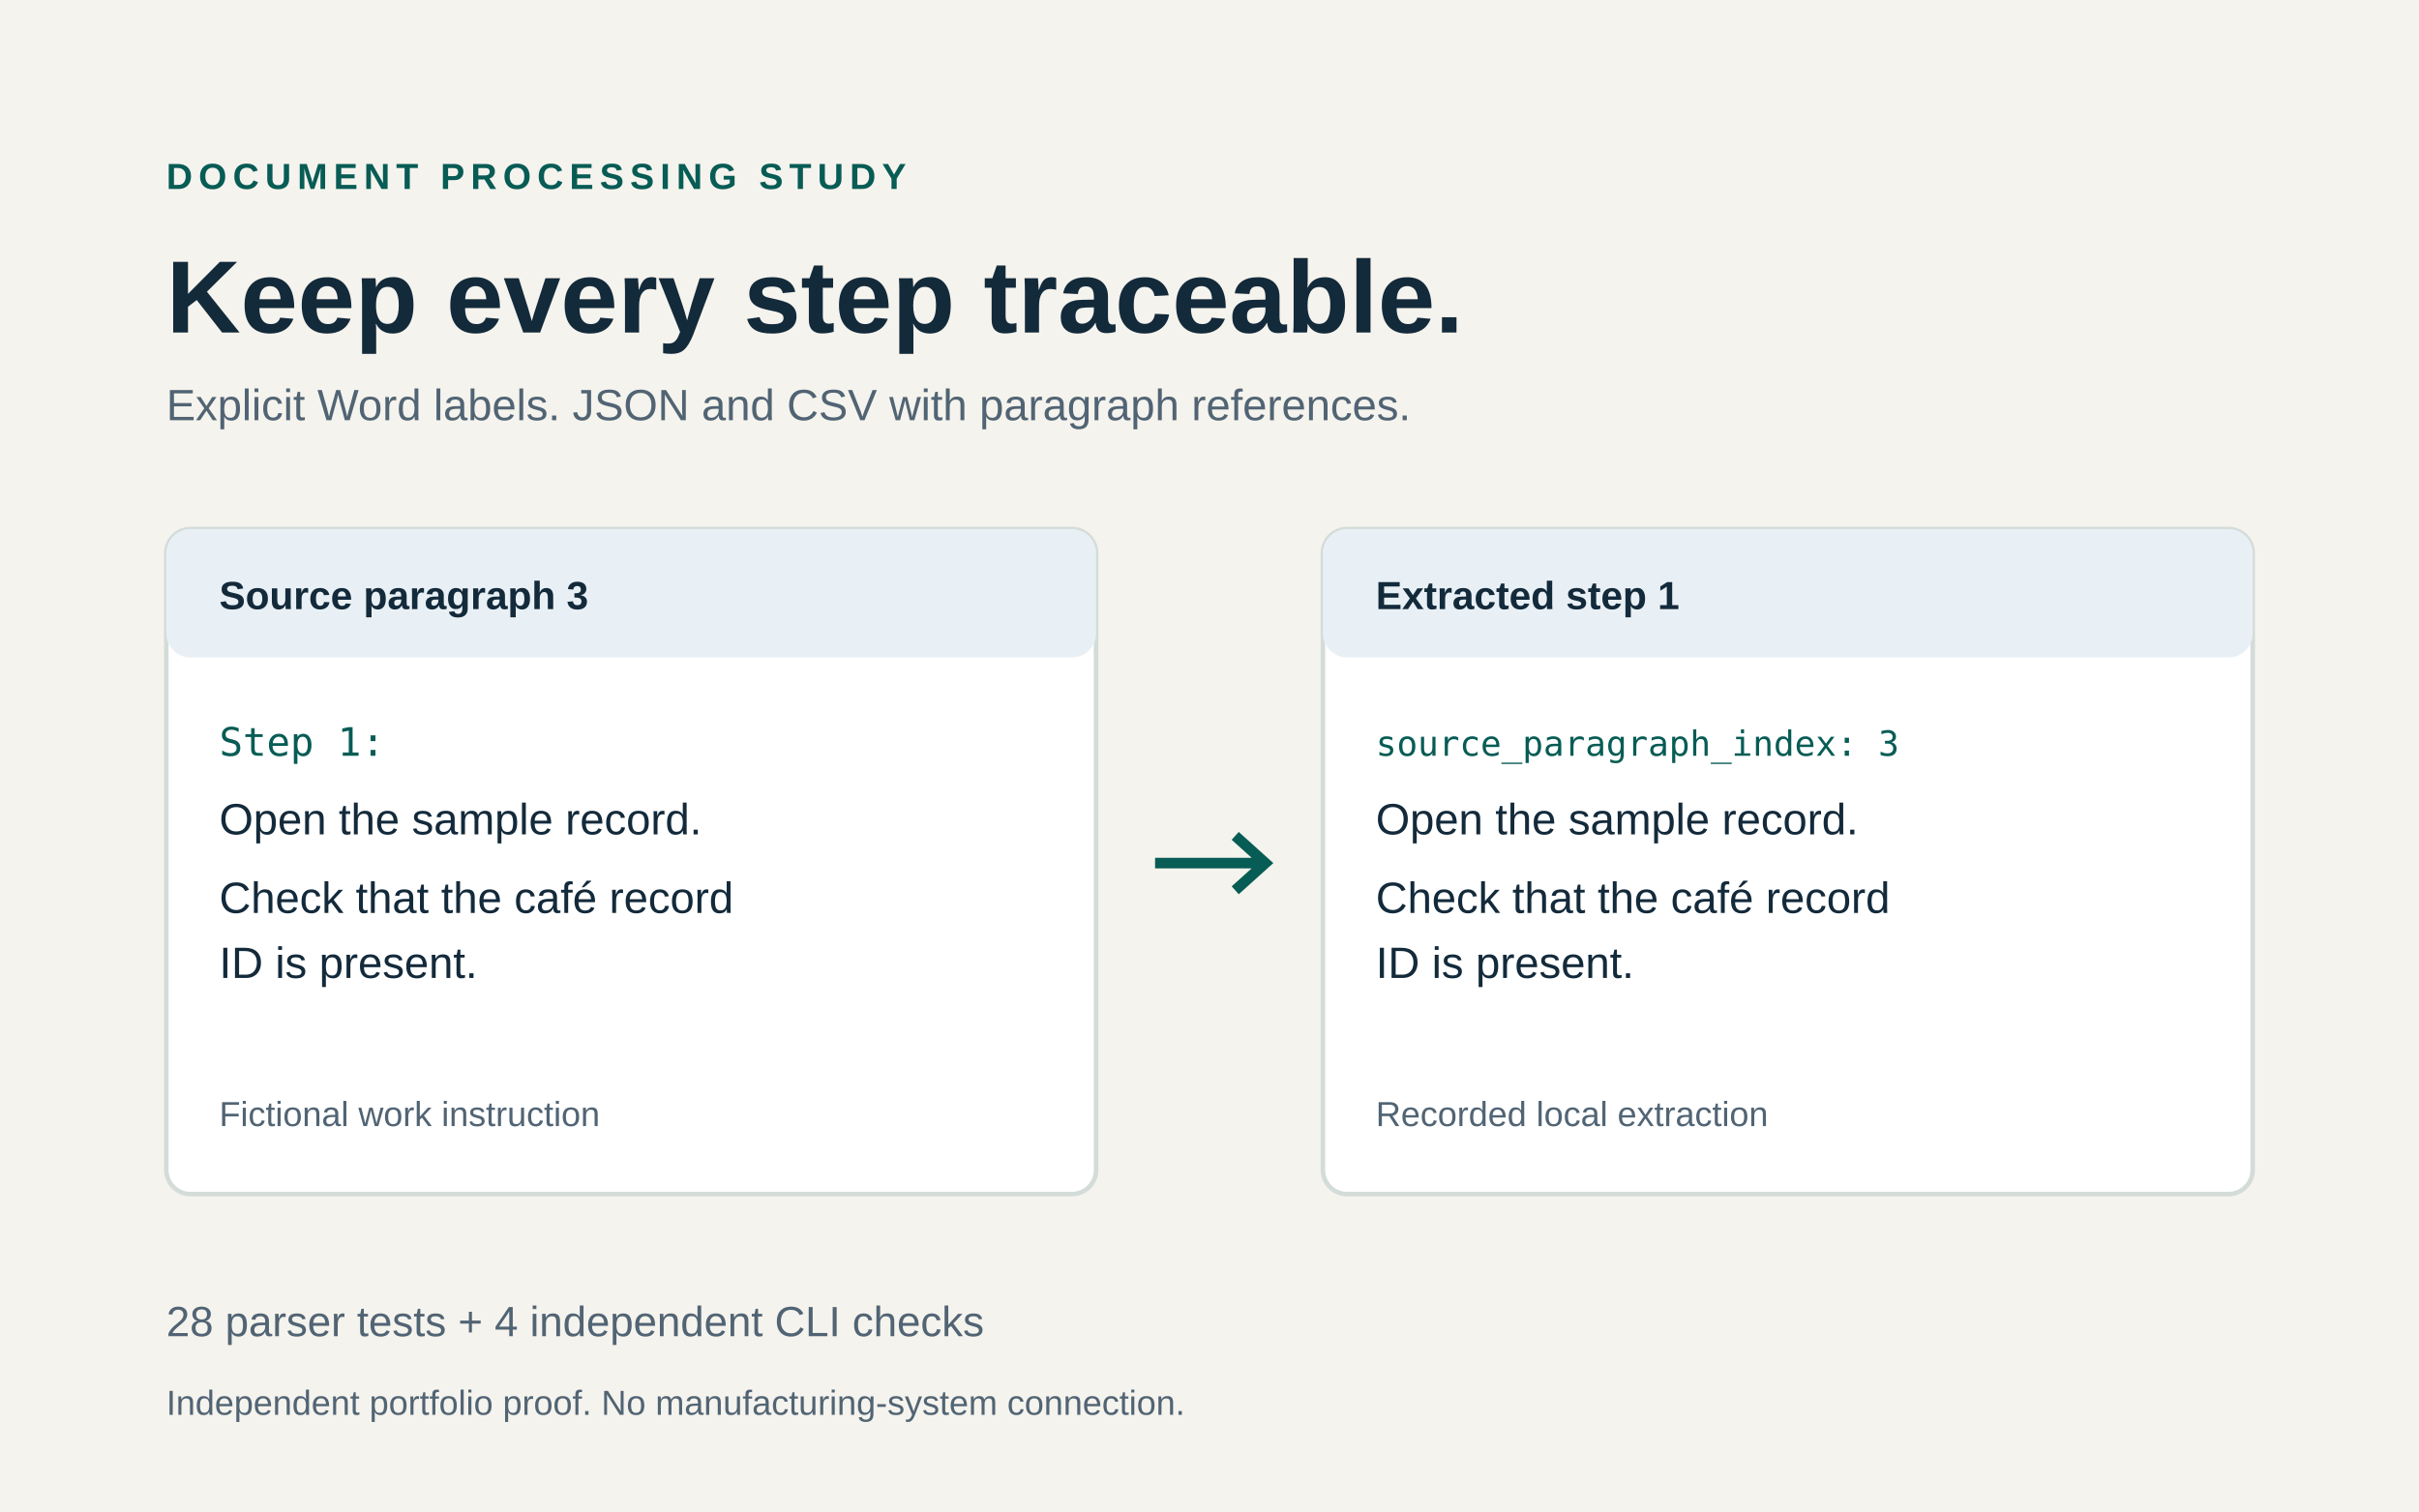
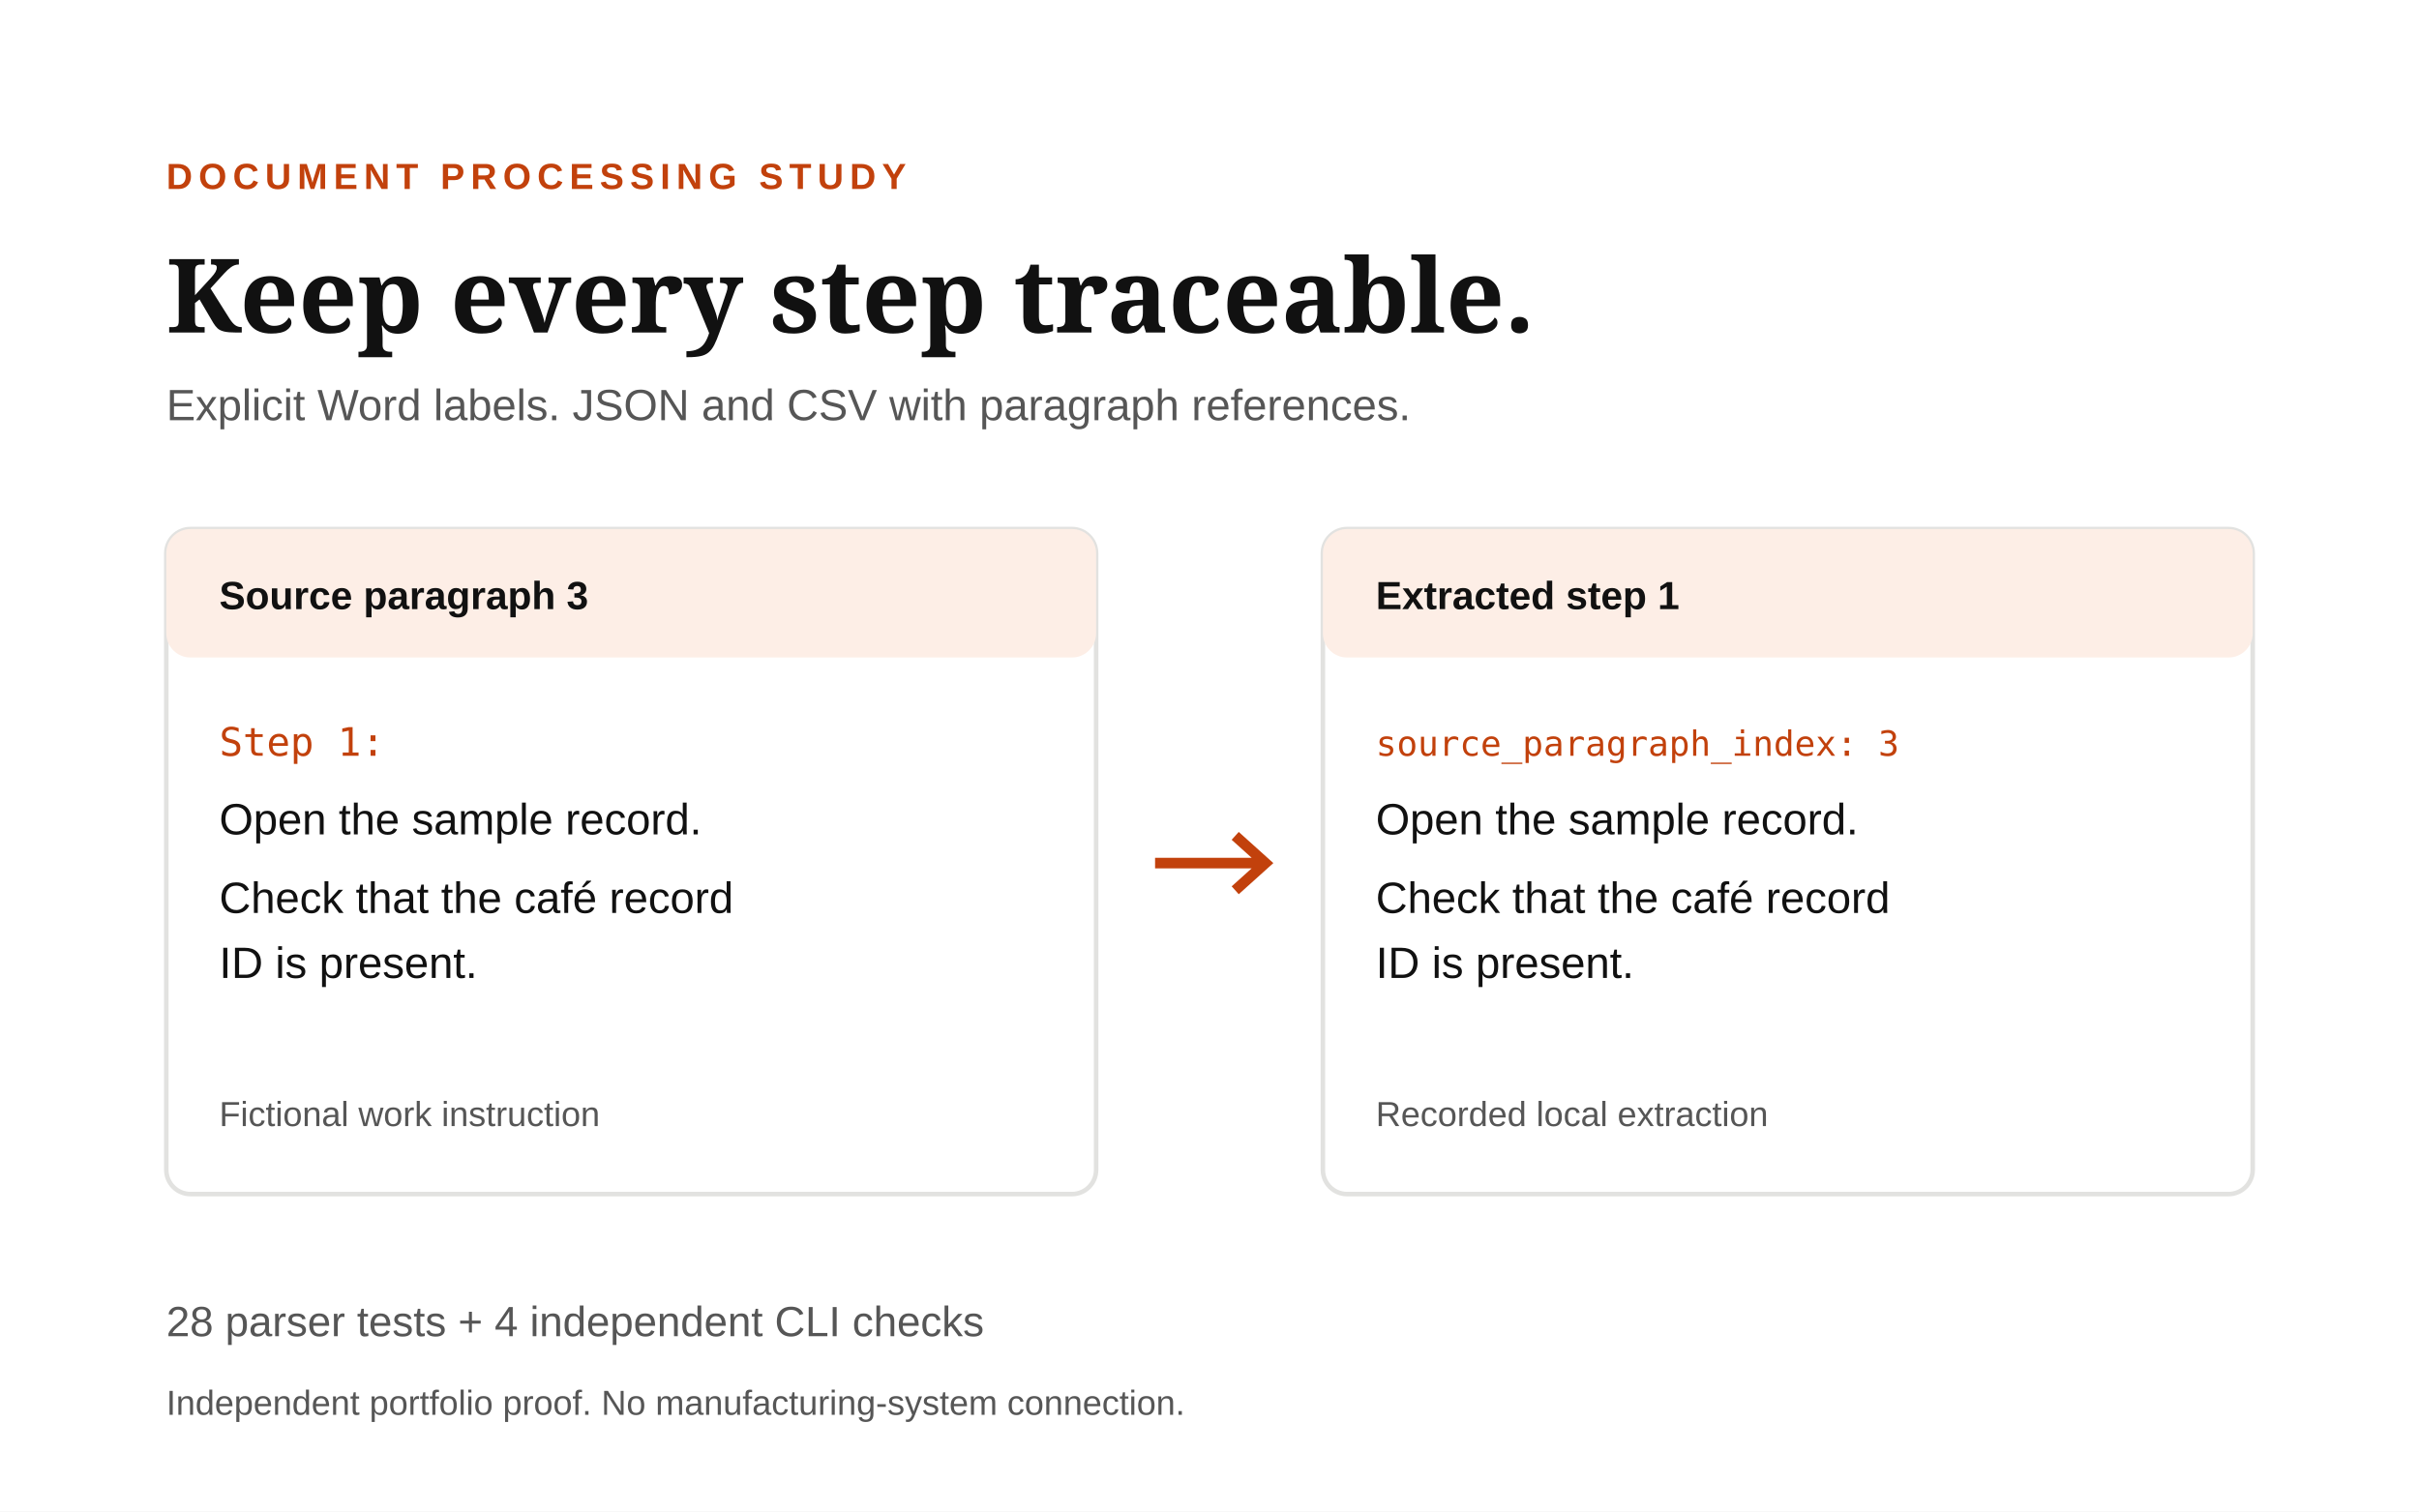
<svg xmlns="http://www.w3.org/2000/svg" width="1600" height="1000" viewBox="0 0 1600 1000" role="img" aria-labelledby="t d">
-   <rect width="1600" height="1000" fill="#f5f3ed" />
-   <text x="110" y="125" font-family="Arial,sans-serif" font-size="24" font-weight="700" letter-spacing="4" fill="#075c55">DOCUMENT PROCESSING STUDY</text>
-   <text x="110" y="220" font-family="Arial,sans-serif" font-size="68" font-weight="700" fill="#132a3b">Keep every step traceable.</text>
-   <text x="110" y="278" font-family="Arial,sans-serif" font-size="29" fill="#516474">Explicit Word labels. JSON and CSV with paragraph references.</text>
-   <rect x="110" y="350" width="615" height="440" rx="16" fill="white" stroke="#d3dcd9" stroke-width="3" />
-   <rect x="110" y="350" width="615" height="85" rx="16" fill="#e9f0f5" />
-   <text x="145" y="403" font-family="Arial,sans-serif" font-size="26" font-weight="700" fill="#132a3b">Source paragraph 3</text>
-   <text x="145" y="500" font-family="monospace" font-size="26" fill="#075c55">Step 1:</text>
-   <text x="145" y="552" font-family="Arial,sans-serif" font-size="29" fill="#132a3b">Open the sample record.</text>
-   <text x="145" y="604" font-family="Arial,sans-serif" font-size="29" fill="#132a3b">Check that the café record</text>
-   <text x="145" y="647" font-family="Arial,sans-serif" font-size="29" fill="#132a3b">ID is present.</text>
-   <text x="145" y="745" font-family="Arial,sans-serif" font-size="23" fill="#516474">Fictional work instruction</text>
-   <path d="M764 571h73m-20-18 20 18-20 18" fill="none" stroke="#075c55" stroke-width="7" />
-   <rect x="875" y="350" width="615" height="440" rx="16" fill="white" stroke="#d3dcd9" stroke-width="3" />
-   <rect x="875" y="350" width="615" height="85" rx="16" fill="#e9f0f5" />
-   <text x="910" y="403" font-family="Arial,sans-serif" font-size="26" font-weight="700" fill="#132a3b">Extracted step 1</text>
-   <text x="910" y="500" font-family="monospace" font-size="23" fill="#075c55">source_paragraph_index: 3</text>
-   <text x="910" y="552" font-family="Arial,sans-serif" font-size="29" fill="#132a3b">Open the sample record.</text>
-   <text x="910" y="604" font-family="Arial,sans-serif" font-size="29" fill="#132a3b">Check that the café record</text>
-   <text x="910" y="647" font-family="Arial,sans-serif" font-size="29" fill="#132a3b">ID is present.</text>
-   <text x="910" y="745" font-family="Arial,sans-serif" font-size="23" fill="#516474">Recorded local extraction</text>
-   <text x="110" y="884" font-family="Arial,sans-serif" font-size="28" fill="#516474">28 parser tests + 4 independent CLI checks</text>
-   <text x="110" y="936" font-family="Arial,sans-serif" font-size="23" fill="#516474">Independent portfolio proof. No manufacturing-system connection.</text>
+   <rect width="1600" height="1000" fill="#ffffff" />
+   <text x="110" y="125" font-family="Arial,sans-serif" font-size="24" font-weight="700" letter-spacing="4" fill="#c2410c">DOCUMENT PROCESSING STUDY</text>
+   <text x="110" y="220" font-family="IBM Plex Serif, Georgia, serif" font-size="68" font-weight="600" fill="#111111">Keep every step traceable.</text>
+   <text x="110" y="278" font-family="Arial,sans-serif" font-size="29" fill="#565656">Explicit Word labels. JSON and CSV with paragraph references.</text>
+   <rect x="110" y="350" width="615" height="440" rx="16" fill="white" stroke="#e2e2e0" stroke-width="3" />
+   <rect x="110" y="350" width="615" height="85" rx="16" fill="#fdeee6" />
+   <text x="145" y="403" font-family="Arial,sans-serif" font-size="26" font-weight="700" fill="#111111">Source paragraph 3</text>
+   <text x="145" y="500" font-family="monospace" font-size="26" fill="#c2410c">Step 1:</text>
+   <text x="145" y="552" font-family="Arial,sans-serif" font-size="29" fill="#111111">Open the sample record.</text>
+   <text x="145" y="604" font-family="Arial,sans-serif" font-size="29" fill="#111111">Check that the café record</text>
+   <text x="145" y="647" font-family="Arial,sans-serif" font-size="29" fill="#111111">ID is present.</text>
+   <text x="145" y="745" font-family="Arial,sans-serif" font-size="23" fill="#565656">Fictional work instruction</text>
+   <path d="M764 571h73m-20-18 20 18-20 18" fill="none" stroke="#c2410c" stroke-width="7" />
+   <rect x="875" y="350" width="615" height="440" rx="16" fill="white" stroke="#e2e2e0" stroke-width="3" />
+   <rect x="875" y="350" width="615" height="85" rx="16" fill="#fdeee6" />
+   <text x="910" y="403" font-family="Arial,sans-serif" font-size="26" font-weight="700" fill="#111111">Extracted step 1</text>
+   <text x="910" y="500" font-family="monospace" font-size="23" fill="#c2410c">source_paragraph_index: 3</text>
+   <text x="910" y="552" font-family="Arial,sans-serif" font-size="29" fill="#111111">Open the sample record.</text>
+   <text x="910" y="604" font-family="Arial,sans-serif" font-size="29" fill="#111111">Check that the café record</text>
+   <text x="910" y="647" font-family="Arial,sans-serif" font-size="29" fill="#111111">ID is present.</text>
+   <text x="910" y="745" font-family="Arial,sans-serif" font-size="23" fill="#565656">Recorded local extraction</text>
+   <text x="110" y="884" font-family="Arial,sans-serif" font-size="28" fill="#565656">28 parser tests + 4 independent CLI checks</text>
+   <text x="110" y="936" font-family="Arial,sans-serif" font-size="23" fill="#565656">Independent portfolio proof. No manufacturing-system connection.</text>
</svg>
